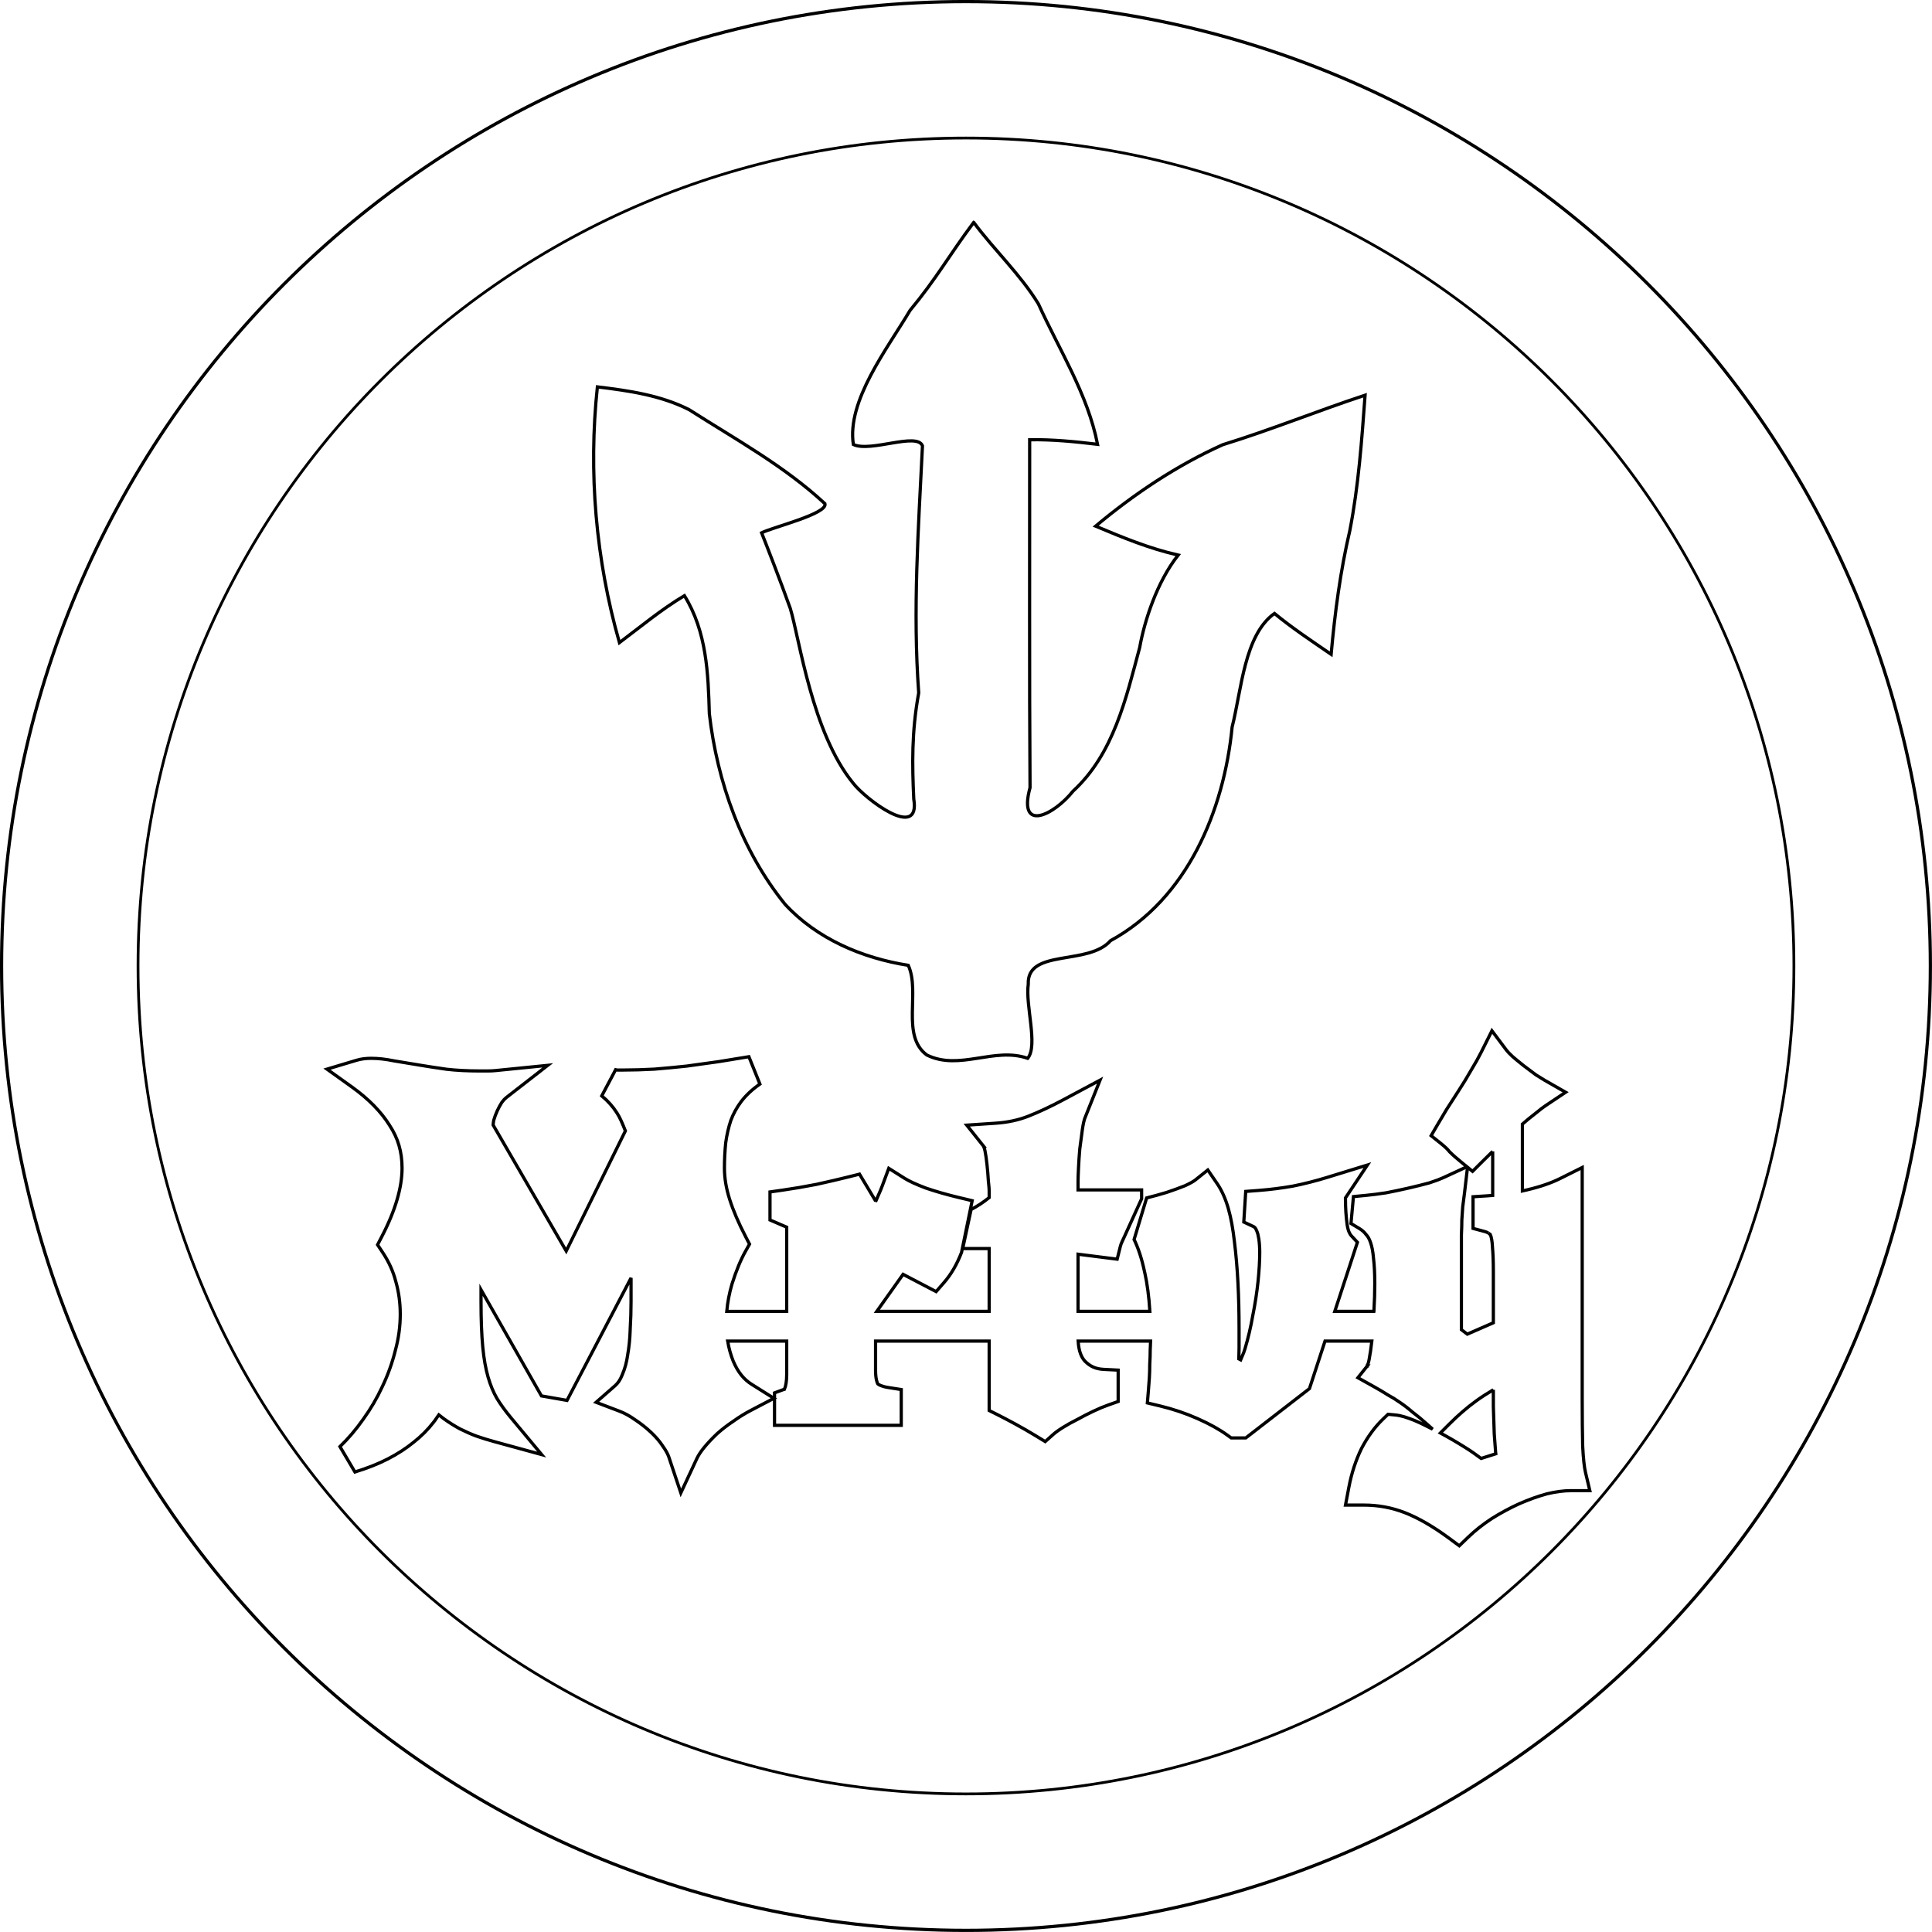
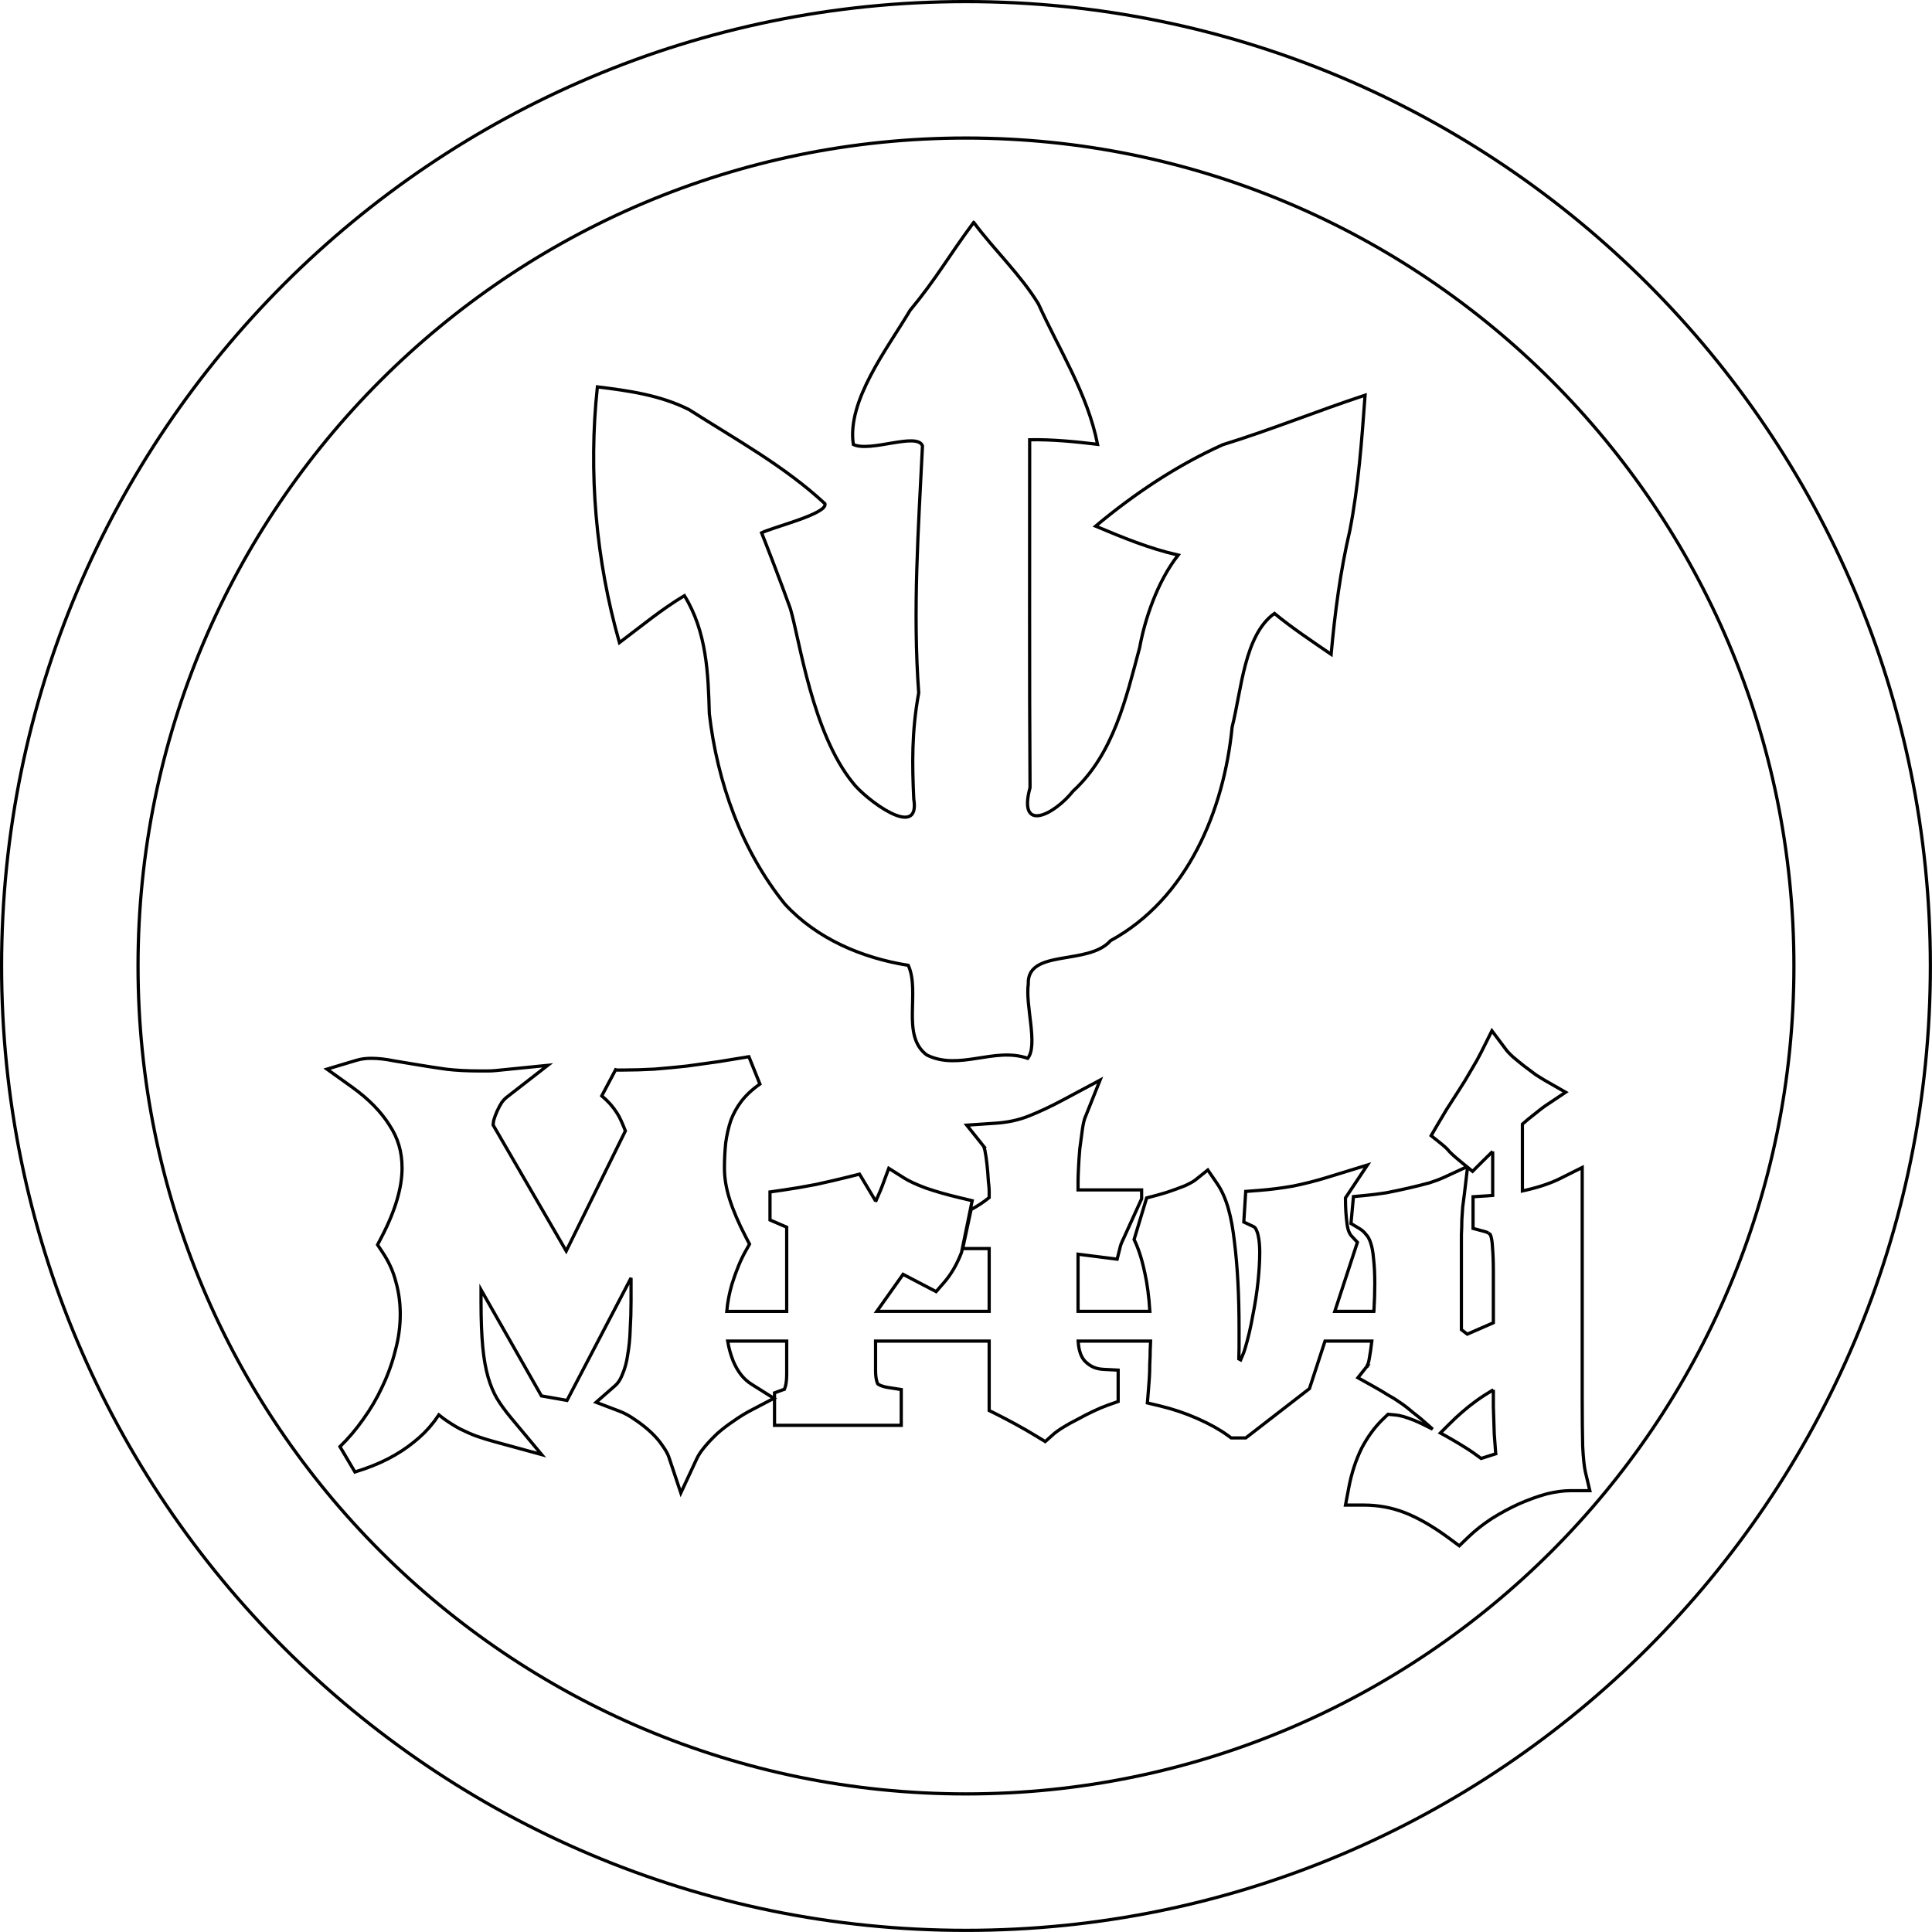
<svg xmlns="http://www.w3.org/2000/svg" version="1.2" viewBox="0 0 113.386 113.386" width="30mm" height="30mm" id="svg1" xml:space="preserve">
  <defs id="defs1">
    <clipPath clipPathUnits="userSpaceOnUse" id="cp1">
      <path d="m 275.5,535.5 c -143.78,0 -260,-116.22 -260,-260 0,-143.78 116.22,-260 260,-260 143.78,0 260,116.22 260,260 0,143.78 -116.22,260 -260,260 z" id="path1" />
    </clipPath>
  </defs>
  <style id="style1">
		tspan { white-space:pre } 
		.s0 { fill: none;stroke: #ff0000;stroke-miterlimit:100 } 
	</style>
  <g id="layer2" style="display:inline" transform="scale(0.1989225)">
    <g id="layer3" transform="scale(5.027084)">
      <path id="path2" style="fill:none;stroke:#000000;stroke-width:0.95" d="M 569.518,284.993 A 284.525,284.525 0 0 1 284.993,569.518 284.525,284.525 0 0 1 0.468,284.993 284.525,284.525 0 0 1 284.993,0.468 284.525,284.525 0 0 1 569.518,284.993 Z" transform="scale(0.1989225)" />
-       <path id="path2-9" style="fill:none;stroke:#000000;stroke-width:0.816" transform="scale(0.1989225)" d="M 529.262,284.993 A 244.268,244.268 0 0 1 284.993,529.262 244.268,244.268 0 0 1 40.725,284.993 244.268,244.268 0 0 1 284.993,40.725 244.268,244.268 0 0 1 529.262,284.993 Z" />
+       <path id="path2-9" style="fill:none;stroke:#000000;stroke-width:0.95;stroke-dasharray:none" transform="scale(0.1989225)" d="M 529.262,284.993 A 244.268,244.268 0 0 1 284.993,529.262 244.268,244.268 0 0 1 40.725,284.993 244.268,244.268 0 0 1 284.993,40.725 244.268,244.268 0 0 1 529.262,284.993 Z" />
    </g>
    <path style="display:inline;opacity:1;baseline-shift:baseline;overflow:visible;enable-background:accumulate;stop-color:#000000;stop-opacity:1;stroke-width:0.95;stroke-dasharray:none;fill:none;stroke:#000000;stroke-opacity:1" d="m 287.273,65.613 c -7.477,10.04 -10.863,16.393 -18.775,25.954 -6.781,11.42 -18.707,26.692 -16.732,39.57 5.018,2.408 18.839,-3.725 20.392,0.408 -1.191,24.262 -2.897,48.597 -1.109,72.874 -2.118,11.489 -1.926,21.359 -1.459,31.31 2.058,12.446 -14.339,-0.01 -17.927,-4.718 -12.077,-14.786 -15.763,-42.404 -18.494,-51.473 -2.984,-8.332 -7.145,-19.017 -8.474,-22.349 3.559,-1.742 19.531,-5.618 18.688,-8.583 -11.972,-11.123 -26.392,-19.001 -40.072,-27.743 -8.402,-4.258 -17.822,-5.598 -27.066,-6.724 -2.691,25.22 -0.461,51.07 6.506,75.459 6.306,-4.732 12.389,-9.816 19.174,-13.859 6.597,10.658 7.021,23.043 7.349,34.807 2.321,20.136 9.48,40.335 22.304,56.196 9.399,10.246 22.845,15.928 36.392,18.06 3.606,7.952 -2.225,20.751 5.473,26.461 9.6,4.752 19.899,-2.471 29.76,0.974 3.126,-3.829 -0.718,-15.524 0.168,-21.882 -0.423,-10.539 17.742,-5.369 24.265,-12.823 22.673,-12.361 33.472,-38.417 35.88,-63.031 2.78,-11.002 3.59,-27.154 12.486,-33.512 5.318,4.368 11.056,8.166 16.723,12.055 1.141,-12.561 2.74,-24.633 5.517,-36.513 2.57,-13.174 3.515,-26.573 4.501,-39.936 -14.077,4.631 -27.862,10.263 -41.977,14.603 -13.623,6.132 -26.081,14.479 -37.521,24.032 7.939,3.336 15.919,6.639 24.352,8.533 -6.269,7.947 -9.938,19.376 -11.356,27.276 -4.025,15.017 -7.727,31.421 -19.64,42.349 -5.601,7.037 -16.382,12.492 -12.709,-1.015 -0.226,-34.21 -0.08,-68.42 -0.108,-102.63 6.709,-0.117 13.378,0.551 20.029,1.342 -2.941,-14.899 -11.286,-27.786 -17.457,-41.436 -5.361,-8.742 -12.975,-15.819 -19.08,-24.035 z" id="path4" />
    <path id="path6" style="font-size:133px;font-family:'New Rocker';-inkscape-font-specification:'New Rocker';letter-spacing:2.021px;baseline-shift:baseline;white-space:pre;display:inline;overflow:visible;opacity:1;fill:none;stroke:#000000;stroke-width:0.95;stroke-dasharray:none;stroke-opacity:1;enable-background:accumulate;stop-color:#000000;stop-opacity:1" d="m 440.389,339.692 v 13 c -0.533,0.045 -1.064,0.084 -1.6,0.118 l -4.193,0.265 v 9.347 l 3.319,0.884 c 0.894,0.239 1.281,0.523 1.267,0.511 l 0.216,0.196 0.206,0.128 v 0.01 c 0.03,0.044 0.111,0.158 0.216,0.432 0.176,0.458 0.426,1.606 0.501,3.26 v 0.098 l 0.01,0.108 c 0.159,1.744 0.255,4.113 0.255,7.04 v 15.17 l -7.688,3.358 -1.738,-1.325 v -21.993 -5.96 -0.02 c 0.08,-1.573 0.124,-3.05 0.128,-4.428 0.084,-1.347 0.171,-2.61 0.255,-3.79 0.175,-1.237 0.348,-2.569 0.52,-4.035 l 0.903,-7.688 1.483,1.208 2.847,-2.847 c 0.996,-0.996 2.031,-2.013 3.093,-3.044 z m -153.569,14.551 -3.868,-0.923 c -3.579,-0.852 -6.831,-1.787 -9.76,-2.788 -2.904,-1.081 -5.067,-2.109 -6.313,-2.896 l -4.664,-2.946 -1.915,5.174 c -0.611,1.654 -1.329,3.1 -1.983,4.674 v -0.236 l -4.733,-7.894 -3.211,0.805 c -2.767,0.692 -5.949,1.434 -9.524,2.219 -3.555,0.693 -6.836,1.25 -9.838,1.679 l -3.839,0.55 v 8.267 l 4.929,2.131 v 24.841 H 214.417 c 0.236,-2.655 0.74,-5.316 1.522,-8.002 1.258,-4.013 2.625,-7.274 4.006,-9.73 l 1.188,-2.111 -1.119,-2.15 c -2.123,-4.075 -3.707,-7.787 -4.762,-11.115 -1.033,-3.256 -1.522,-6.301 -1.522,-9.161 0,-2.578 0.129,-5.056 0.373,-7.442 0.316,-2.348 0.827,-4.545 1.512,-6.618 0.731,-1.957 1.736,-3.813 3.073,-5.597 1.363,-1.789 3.174,-3.511 5.508,-5.145 l -3.25,-8.071 c -2.83,0.442 -5.79,0.925 -8.876,1.453 -3.066,0.438 -6.223,0.877 -9.465,1.316 -3.188,0.344 -6.376,0.644 -9.563,0.903 -3.197,0.172 -6.261,0.265 -9.18,0.265 h -1.728 c -0.036,0 -0.204,-0.013 -0.501,-0.098 l -4.094,7.717 c 1.912,1.606 3.349,3.25 4.399,4.929 l 0.039,0.059 0.039,0.049 c 0.892,1.339 1.7,3.3 2.494,5.302 l -17.457,35.435 -21.561,-37.163 c 0.041,-0.445 0.059,-0.853 0.167,-1.384 0.285,-0.969 0.618,-1.895 1.031,-2.788 0.431,-0.934 0.891,-1.766 1.365,-2.523 0.474,-0.634 0.929,-1.113 1.316,-1.414 l 12.224,-9.504 -15.415,1.542 c -0.74,0.074 -1.471,0.108 -2.209,0.108 h -2.533 c -3.569,0 -6.796,-0.171 -9.691,-0.501 -3.028,-0.433 -5.848,-0.865 -8.434,-1.296 l -0.02,-0.01 c -2.5,-0.431 -4.837,-0.81 -7.01,-1.159 l -0.088,-0.02 c -0.034,-0.007 -0.065,-0.013 -0.098,-0.02 h -0.02 c -2.293,-0.466 -4.477,-0.717 -6.559,-0.717 -1.496,10e-6 -2.943,0.16 -4.34,0.579 l -8.709,2.612 7.393,5.292 c 4.946,3.545 8.586,7.316 11.056,11.252 l 0.029,0.039 0.02,0.049 c 2.451,3.714 3.652,7.761 3.652,12.568 0,5.576 -1.886,12.366 -6.009,20.275 l -1.218,2.347 1.463,2.199 c 1.874,2.811 3.152,5.655 3.908,8.601 l 0.02,0.059 0.01,0.049 c 0.862,3.055 1.296,6.229 1.296,9.563 0,3.593 -0.481,7.134 -1.443,10.663 l -0.01,0.039 -0.01,0.049 c -0.902,3.608 -2.17,7.14 -3.819,10.604 l -0.01,0.02 -0.01,0.02 c -1.568,3.383 -3.421,6.546 -5.557,9.504 l -0.02,0.02 -0.01,0.029 c -2.156,3.069 -4.461,5.77 -6.902,8.13 l 4.418,7.482 c 3.66,-1.126 6.914,-2.406 9.779,-3.888 2.801,-1.449 5.321,-3.076 7.541,-4.89 2.242,-1.761 4.193,-3.713 5.832,-5.842 0.585,-0.691 1.044,-1.513 1.591,-2.248 0.454,0.351 1.037,0.827 1.453,1.139 l 0.049,0.039 0.059,0.039 c 1.631,1.151 3.193,2.139 4.723,2.955 l 0.059,0.029 0.049,0.02 c 1.552,0.776 3.112,1.463 4.683,2.052 l 0.039,0.01 0.049,0.02 c 1.637,0.578 3.465,1.134 5.498,1.689 l 13.687,3.741 -9.082,-10.899 c -1.64,-1.968 -3.009,-3.865 -4.114,-5.675 -1.023,-1.76 -1.904,-3.846 -2.612,-6.284 -0.697,-2.4 -1.236,-5.373 -1.571,-8.886 -0.335,-3.518 -0.511,-8.011 -0.511,-13.412 v -3.476 l 17.83,31.321 7.541,1.325 18.891,-36.132 v 6.961 c 0,2.744 -0.084,5.493 -0.255,8.238 v 0.069 0.069 c -0.083,2.646 -0.336,5.091 -0.736,7.334 l -0.01,0.079 -0.01,0.079 c -0.305,2.136 -0.832,4.004 -1.542,5.636 l -0.029,0.069 -0.029,0.079 c -0.583,1.489 -1.292,2.474 -2.111,3.191 l -5.587,4.89 6.942,2.641 c 1.457,0.555 2.981,1.384 4.575,2.523 l 0.059,0.039 0.059,0.039 c 1.658,1.105 3.194,2.32 4.605,3.652 1.384,1.307 2.486,2.61 3.338,3.888 l 0.039,0.069 0.049,0.069 c 0.967,1.339 1.531,2.444 1.777,3.181 l 3.554,10.633 4.733,-10.152 c 0.412,-0.882 1.126,-2.017 2.19,-3.309 1.094,-1.328 2.378,-2.68 3.829,-4.055 1.423,-1.261 2.963,-2.453 4.644,-3.574 l 0.069,-0.039 0.059,-0.049 c 1.709,-1.221 3.392,-2.26 5.057,-3.132 l 6.883,-3.603 -6.578,-4.134 c -2.242,-1.409 -4.028,-3.529 -5.43,-6.834 -0.749,-1.883 -1.298,-3.848 -1.64,-5.911 h 17.418 v 9.877 c 0,2.022 -0.301,3.396 -0.55,3.986 -0.077,0.182 -0.113,0.288 -0.137,0.344 h -0.01 l -2.896,1.07 v 9.573 h 37.389 v -10.555 l -3.77,-0.589 c -2.069,-0.323 -2.922,-0.872 -3.162,-1.08 -0.172,-0.31 -0.648,-1.536 -0.648,-3.947 v -8.68 h 33.52 v 20.481 l 2.474,1.237 c 1.352,0.676 3.084,1.582 5.184,2.72 2.063,1.117 4.084,2.284 6.058,3.486 l 2.818,1.718 2.474,-2.199 c 0.506,-0.45 1.436,-1.142 2.72,-1.944 1.291,-0.807 2.676,-1.578 4.153,-2.317 l 0.088,-0.049 0.088,-0.039 c 1.51,-0.839 3.064,-1.638 4.664,-2.396 1.566,-0.742 3.021,-1.354 4.359,-1.826 l 2.975,-1.051 v -9.259 l -4.232,-0.216 c -2.387,-0.126 -3.975,-0.848 -5.538,-2.396 -1.037,-1.092 -1.856,-2.882 -2.032,-5.95 h 21.375 c -0.018,0.688 -0.051,1.496 -0.108,2.415 l -0.01,0.137 v 0.137 c 0,1.231 -0.043,2.566 -0.128,3.996 l -0.01,0.137 v 0.128 c 0,1.32 -0.036,2.637 -0.118,3.957 -0.087,1.31 -0.179,2.482 -0.265,3.515 l -0.314,3.819 3.731,0.893 c 3.819,0.913 7.5,2.156 11.065,3.731 3.596,1.589 6.528,3.238 8.768,4.86 l 1.168,0.844 h 4.301 l 18.783,-14.541 4.595,-14.031 h 13.815 c -0.234,2.037 -0.499,3.82 -0.785,5.322 l -0.02,0.079 -0.01,0.088 c -0.139,0.926 -0.515,1.689 -0.55,1.836 v 0.01 0.01 h 0.01 v -0.01 h 0.01 l -2.769,3.476 4.615,2.572 c 1.528,0.849 2.874,1.642 4.016,2.376 l 0.147,0.098 0.157,0.088 c 1.157,0.617 2.282,1.316 3.368,2.091 l 0.059,0.039 0.059,0.039 c 1.159,0.772 2.343,1.678 3.544,2.72 l 0.118,0.098 0.128,0.098 c 1.276,0.957 2.777,2.201 4.477,3.731 l 1.365,1.227 c -1.815,-0.92 -3.64,-1.851 -5.302,-2.543 l -0.049,-0.02 -0.039,-0.02 c -2.212,-0.866 -3.855,-1.447 -5.754,-1.62 l -2.023,-0.187 -1.463,1.404 c -2.449,2.343 -4.536,5.233 -6.313,8.591 l -0.039,0.069 -0.029,0.069 c -1.694,3.487 -2.926,7.289 -3.702,11.36 l -1.001,5.292 h 5.39 c 4.264,0 8.257,0.744 12.087,2.229 3.855,1.495 8.247,3.988 13.068,7.541 l 3.024,2.239 2.71,-2.612 c 1.989,-1.909 4.289,-3.721 6.902,-5.439 2.656,-1.658 5.343,-3.103 8.061,-4.34 2.797,-1.232 5.523,-2.205 8.189,-2.936 2.619,-0.631 4.97,-0.933 7.01,-0.933 h 5.646 l -1.306,-5.498 c -0.314,-1.319 -0.634,-4.008 -0.805,-7.658 -0.086,-3.662 -0.137,-8.251 -0.137,-13.785 v -68.406 l -6.461,3.23 c -2.623,1.312 -5.886,2.454 -9.789,3.368 l -0.02,0.01 h -0.01 c -0.455,0.109 -0.907,0.215 -1.365,0.314 v -19.716 c 1.269,-1.108 2.447,-2.082 3.525,-2.906 l 0.059,-0.049 0.069,-0.049 c 1.45,-1.195 2.549,-2.023 3.093,-2.386 l 6.009,-4.016 -6.274,-3.584 c -0.46,-0.263 -1.343,-0.807 -2.474,-1.532 -1.094,-0.839 -2.258,-1.713 -3.495,-2.622 h -0.01 c -1.165,-0.916 -2.278,-1.838 -3.358,-2.749 -0.907,-0.836 -1.548,-1.531 -1.807,-1.875 l -4.33,-5.773 -3.23,6.461 c -0.724,1.448 -1.684,3.165 -2.877,5.125 l -0.039,0.069 -0.039,0.059 c -1.104,1.954 -2.294,3.908 -3.574,5.871 l -0.02,0.029 -0.01,0.02 c -1.234,1.94 -2.42,3.787 -3.564,5.547 l -0.049,0.069 -0.039,0.069 c -1.07,1.783 -1.917,3.21 -2.553,4.301 l -1.944,3.328 3.014,2.406 c 1.169,0.935 1.927,1.715 2.19,2.052 l 0.167,0.216 0.196,0.196 c 0.907,0.907 2.051,1.897 3.535,3.103 l 1.473,1.198 -7.05,3.25 c -0.869,0.401 -2.265,0.937 -4.065,1.512 -1.856,0.505 -3.893,1.011 -6.107,1.522 -2.219,0.512 -4.429,0.976 -6.647,1.404 -2.208,0.339 -4.204,0.591 -5.94,0.756 l -3.682,0.353 -0.727,7.943 2.406,1.443 c 0.917,0.55 1.51,1.109 1.915,1.65 l 0.128,0.167 0.147,0.157 c 0.37,0.407 0.815,1.109 1.198,2.258 l 0.01,0.039 0.01,0.039 c 0.355,1.006 0.669,2.515 0.825,4.458 l 0.01,0.088 0.01,0.088 c 0.237,1.979 0.363,4.431 0.363,7.315 0,2.561 -0.083,5.256 -0.255,8.1 v 0.069 l -0.01,0.049 h -11.537 l 6.677,-20.373 -1.797,-1.934 c -0.439,-0.47 -0.969,-1.43 -1.237,-3.289 -0.324,-2.349 -0.491,-4.843 -0.491,-7.492 v -0.383 l 6.47,-9.701 -11.979,3.682 c -3.298,1.015 -6.642,1.865 -10.025,2.543 -3.391,0.592 -6.734,1.013 -10.025,1.267 l -3.869,0.295 -0.569,9.033 2.749,1.286 c 0.454,0.214 0.7,0.394 1.08,1.345 l 0.039,0.088 0.029,0.088 c 0.341,0.758 0.805,2.935 0.805,6.146 0,2.366 -0.158,5.245 -0.501,8.591 -0.339,3.22 -0.848,6.54 -1.532,9.956 l -0.02,0.049 v 0.049 c -0.593,3.386 -1.354,6.633 -2.278,9.74 l -0.01,0.039 -0.02,0.039 c -0.379,1.366 -0.847,2.141 -1.276,3.24 l -0.53,-0.285 c 0.026,-1.076 0.069,-2.191 0.069,-3.22 v -5.724 c 0,-9.696 -0.441,-18.179 -1.355,-25.509 -0.839,-7.453 -2.269,-13.115 -5.145,-17.31 l -2.72,-3.967 -3.751,3.004 c -0.383,0.306 -1.449,0.946 -2.975,1.64 -1.63,0.649 -3.436,1.311 -5.42,1.974 -1.923,0.585 -3.89,1.125 -5.901,1.63 l -3.702,12.263 c 1.115,2.29 2.216,5.365 3.112,9.642 l 0.01,0.029 0.01,0.029 c 0.732,3.241 1.247,7.085 1.522,11.497 h -21.188 v -16.858 l 11.537,1.463 0.962,-3.849 c 0.195,-0.78 0.684,-1.694 1.07,-2.563 l 5.185,-11.4 v -2.622 h -18.753 v -2.582 c 0,-0.633 0.04,-1.948 0.128,-3.78 v -0.01 c 0.085,-1.864 0.214,-3.778 0.383,-5.734 0.259,-2.066 0.518,-4.001 0.776,-5.803 0.241,-1.685 0.56,-2.859 0.658,-3.103 l 4.546,-11.37 -10.8,5.773 c -3.686,1.972 -7.13,3.586 -10.309,4.841 -2.904,1.146 -6.12,1.853 -9.701,2.091 l -8.522,0.569 4.968,6.215 h -0.01 v 0.01 c 0.016,0.077 0.272,0.579 0.403,1.276 l 0.01,0.029 0.01,0.02 c 0.232,1.162 0.433,2.539 0.599,4.114 v 0.02 0.01 c 0.168,1.515 0.299,3.032 0.383,4.546 l 0.01,0.137 0.01,0.137 c 0.168,1.427 0.236,2.461 0.236,2.798 v 2.062 c -1.739,1.408 -3.518,2.569 -5.331,3.515 l -2.476,11.527 h 7.806 v 18.518 h -33.147 l 7.747,-10.918 9.75,5.096 2.317,-2.661 c 2.174,-2.5 3.879,-5.501 5.184,-8.915 z m 153.766,55.789 v 4.88 0.069 c 0.089,3.206 0.175,5.882 0.265,8.041 l 0.01,0.079 v 0.088 c 0.176,2.205 0.306,3.966 0.393,5.263 l 0.01,0.128 0.02,0.128 c 0.009,0.071 0.021,0.126 0.029,0.196 l -4.33,1.384 c -1.496,-1.088 -2.943,-2.171 -4.752,-3.27 -2.381,-1.498 -4.808,-2.912 -7.276,-4.242 l 2.504,-2.504 c 1.353,-1.353 2.649,-2.569 3.888,-3.643 h 0.01 l 0.01,-0.01 c 1.31,-1.146 2.704,-2.263 4.193,-3.338 1.469,-1.061 3.129,-2.138 4.978,-3.23 0.013,-0.008 0.036,-0.012 0.049,-0.02 z" />
  </g>
</svg>
